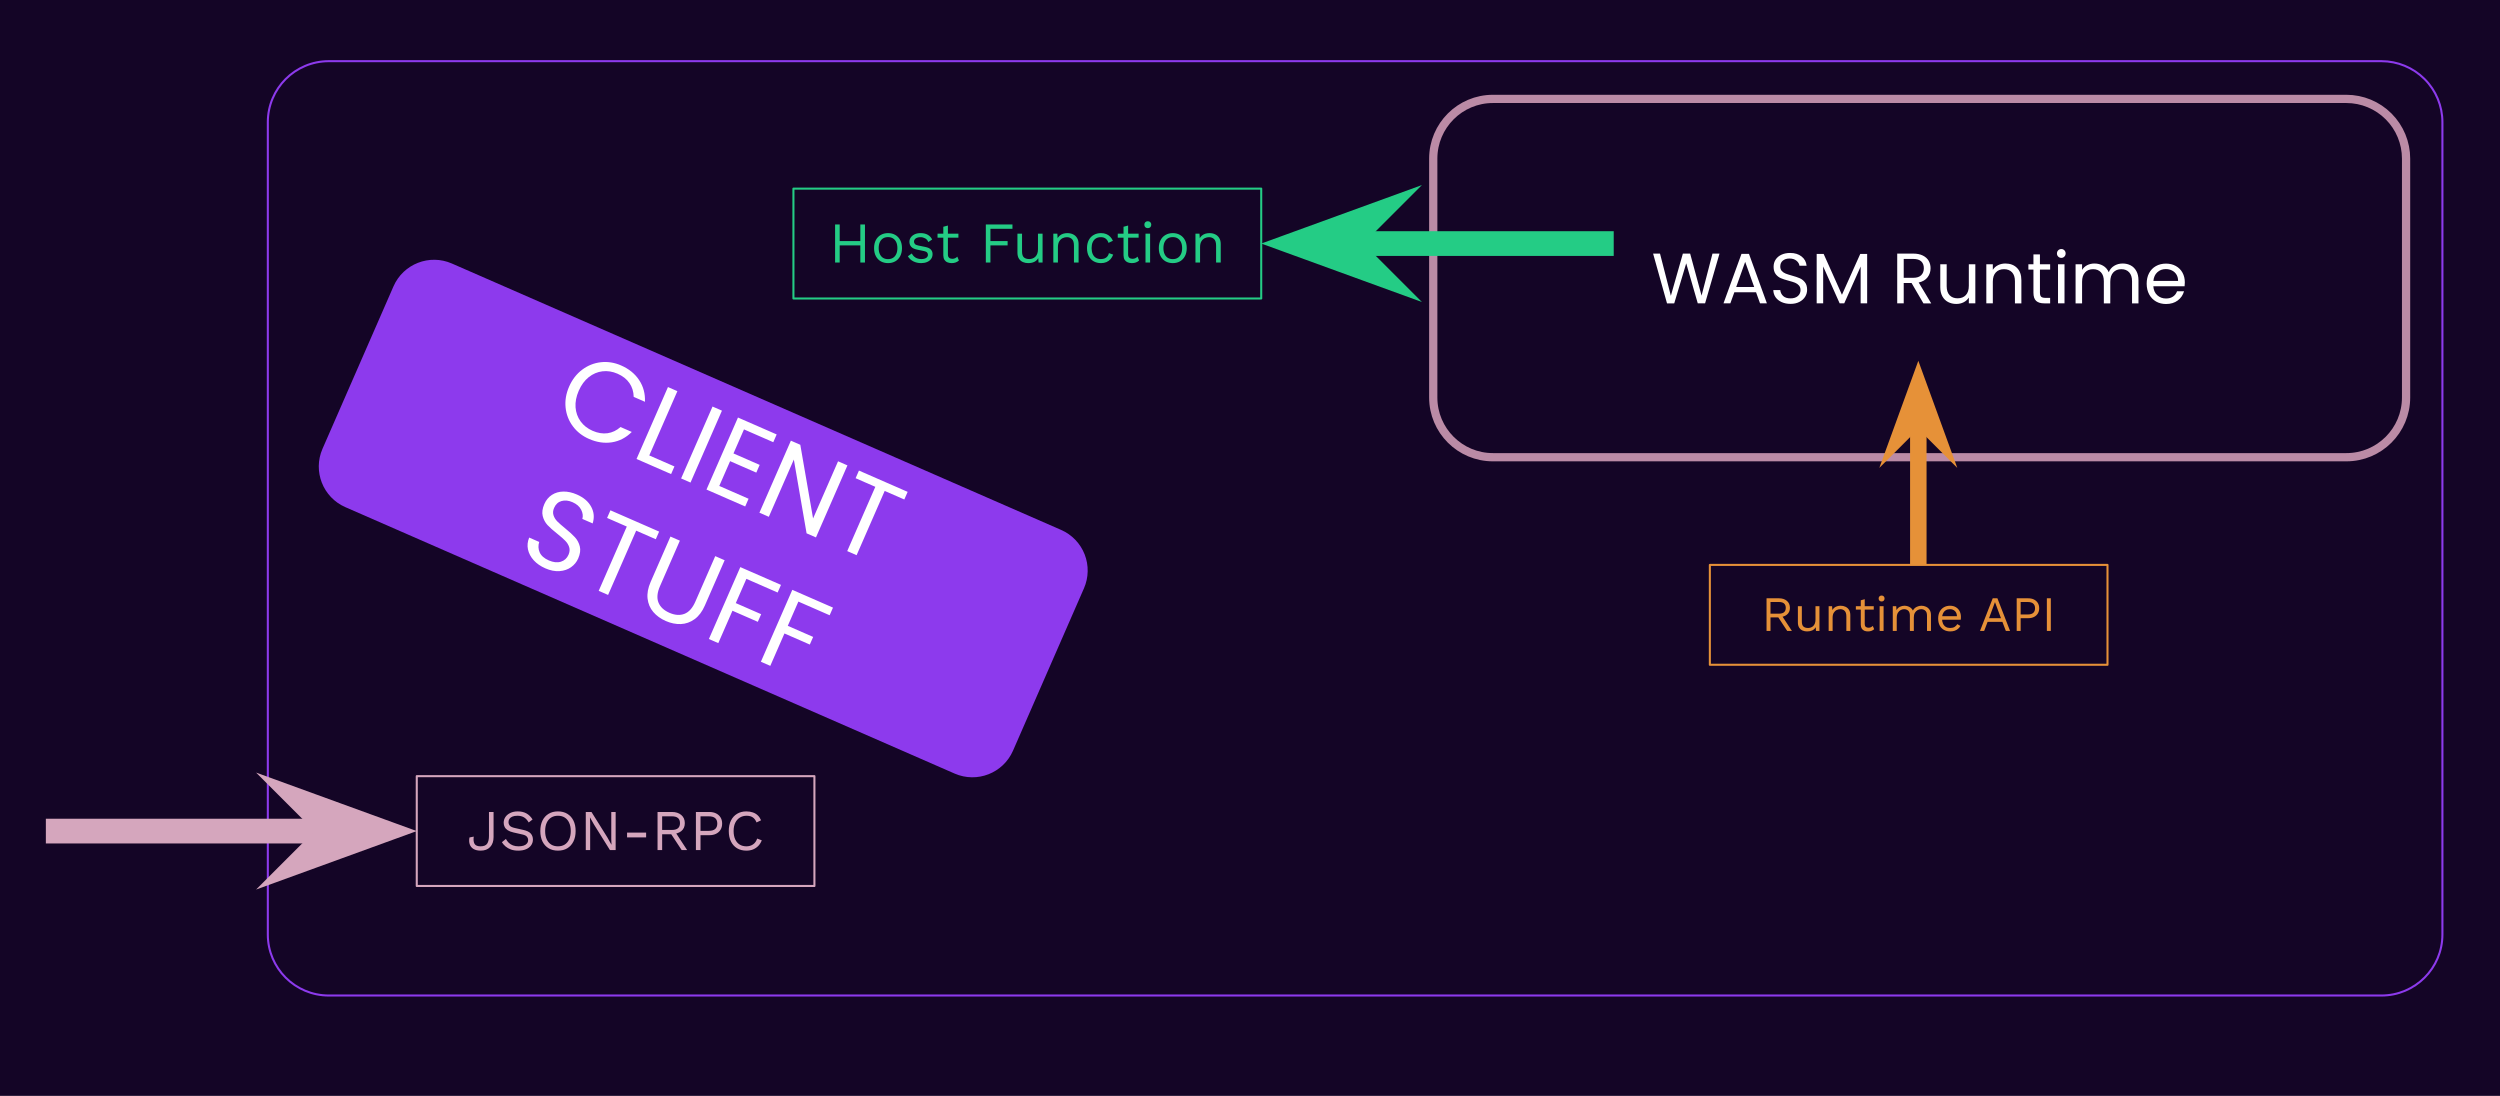
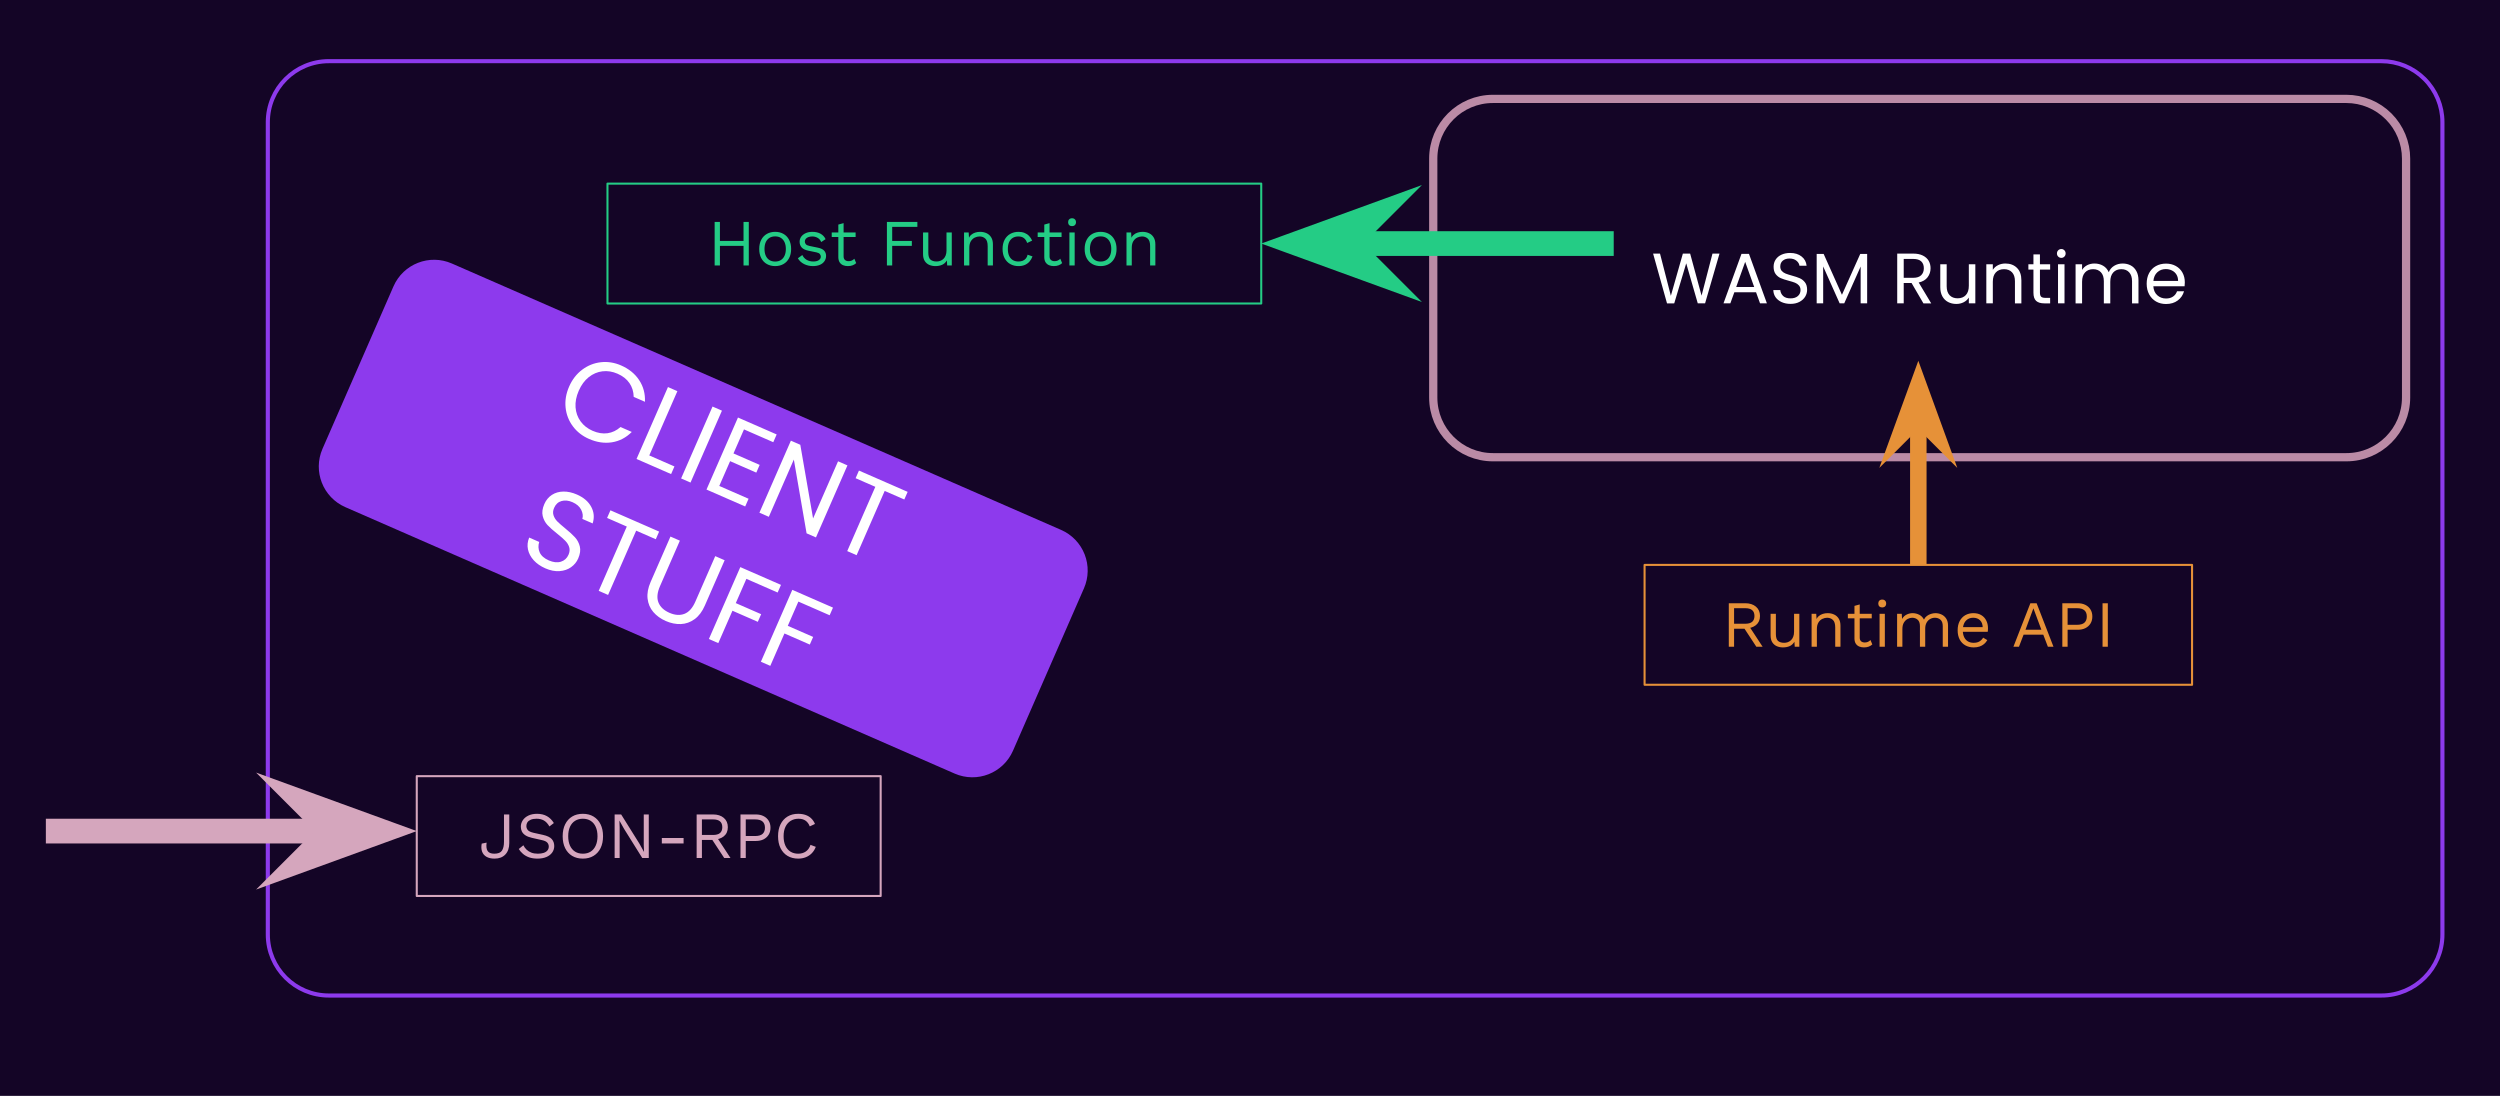
<svg xmlns="http://www.w3.org/2000/svg" version="1.1" viewBox="0.0 0.0 1213.441 531.919" fill="none" stroke="none" stroke-linecap="square" stroke-miterlimit="10">
  <clipPath id="p.0">
    <path d="m0 0l1213.441 0l0 531.919l-1213.441 0l0 -531.919z" clip-rule="nonzero" />
  </clipPath>
  <g clip-path="url(#p.0)">
    <path fill="#140526" d="m0 0l1213.441 0l0 531.919l-1213.441 0z" fill-rule="evenodd" />
    <path fill="#000000" fill-opacity="0.0" d="m129.995 59.296l0 0c0 -16.351 13.255 -29.605 29.605 -29.605l996.285 0c7.852 0 15.382 3.119 20.934 8.671c5.552 5.552 8.671 13.082 8.671 20.934l0 394.301c0 16.351 -13.255 29.605 -29.605 29.605l-996.285 0c-16.351 0 -29.605 -13.255 -29.605 -29.605z" fill-rule="evenodd" />
-     <path stroke="#8d3aed" stroke-width="1.0" stroke-linejoin="round" stroke-linecap="butt" d="m129.995 59.296l0 0c0 -16.351 13.255 -29.605 29.605 -29.605l996.285 0c7.852 0 15.382 3.119 20.934 8.671c5.552 5.552 8.671 13.082 8.671 20.934l0 394.301c0 16.351 -13.255 29.605 -29.605 29.605l-996.285 0c-16.351 0 -29.605 -13.255 -29.605 -29.605z" fill-rule="evenodd" />
+     <path stroke="#8d3aed" stroke-width="2.0" stroke-linejoin="round" stroke-linecap="butt" d="m129.995 59.296l0 0c0 -16.351 13.255 -29.605 29.605 -29.605l996.285 0c7.852 0 15.382 3.119 20.934 8.671c5.552 5.552 8.671 13.082 8.671 20.934l0 394.301c0 16.351 -13.255 29.605 -29.605 29.605l-996.285 0c-16.351 0 -29.605 -13.255 -29.605 -29.605z" fill-rule="evenodd" />
    <path fill="#000000" fill-opacity="0.0" d="m695.665 76.992l0 0c0 -16.009 12.978 -28.987 28.987 -28.987l414.214 0c7.688 0 15.061 3.054 20.497 8.49c5.436 5.436 8.49 12.809 8.49 20.497l0 115.946c0 16.009 -12.978 28.987 -28.987 28.987l-414.214 0c-16.009 0 -28.987 -12.978 -28.987 -28.987z" fill-rule="evenodd" />
    <path stroke="#bb8ba6" stroke-width="4.0" stroke-linejoin="round" stroke-linecap="butt" d="m695.665 76.992l0 0c0 -16.009 12.978 -28.987 28.987 -28.987l414.214 0c7.688 0 15.061 3.054 20.497 8.49c5.436 5.436 8.49 12.809 8.49 20.497l0 115.946c0 16.009 -12.978 28.987 -28.987 28.987l-414.214 0c-16.009 0 -28.987 -12.978 -28.987 -28.987z" fill-rule="evenodd" />
    <path fill="#ffffff" d="m834.604 123.089l-7.0 24.156l-3.547 0l-5.609 -19.438l-5.812 19.438l-3.5 0.031l-6.766 -24.188l3.359 0l5.266 20.484l5.828 -20.484l3.531 0l5.547 20.406l5.297 -20.406l3.406 0zm17.746 18.781l-10.547 0l-1.938 5.375l-3.328 0l8.734 -24.016l3.641 0l8.703 24.016l-3.328 0l-1.938 -5.375zm-0.906 -2.562l-4.375 -12.203l-4.359 12.203l8.734 0zm17.64 8.188q-2.391 0 -4.281 -0.844q-1.891 -0.859 -2.969 -2.359q-1.062 -1.516 -1.109 -3.5l3.375 0q0.172 1.703 1.391 2.875q1.234 1.156 3.594 1.156q2.25 0 3.547 -1.125q1.297 -1.125 1.297 -2.906q0 -1.375 -0.766 -2.234q-0.75 -0.875 -1.891 -1.328q-1.141 -0.453 -3.094 -0.969q-2.391 -0.625 -3.828 -1.25q-1.438 -0.625 -2.469 -1.953q-1.016 -1.344 -1.016 -3.594q0 -1.969 1.0 -3.484q1.016 -1.531 2.828 -2.359q1.828 -0.844 4.188 -0.844q3.391 0 5.547 1.703q2.172 1.688 2.453 4.5l-3.469 0q-0.172 -1.391 -1.453 -2.438q-1.281 -1.062 -3.391 -1.062q-1.984 0 -3.234 1.031q-1.234 1.016 -1.234 2.859q0 1.312 0.734 2.141q0.75 0.828 1.844 1.266q1.094 0.438 3.062 0.984q2.391 0.656 3.844 1.297q1.453 0.641 2.5 1.984q1.047 1.328 1.047 3.625q0 1.766 -0.938 3.328q-0.938 1.547 -2.781 2.531q-1.828 0.969 -4.328 0.969zm37.187 -24.234l0 23.984l-3.156 0l0 -17.875l-7.969 17.875l-2.219 0l-8.0 -17.922l0 17.922l-3.156 0l0 -23.984l3.391 0l8.875 19.828l8.875 -19.828l3.359 0zm27.311 23.984l-5.75 -9.875l-3.812 0l0 9.875l-3.156 0l0 -24.156l7.797 0q2.734 0 4.625 0.938q1.891 0.938 2.828 2.531q0.938 1.594 0.938 3.641q0 2.484 -1.453 4.391q-1.438 1.906 -4.312 2.531l6.078 10.125l-3.781 0zm-9.562 -12.406l4.641 0q2.562 0 3.844 -1.266q1.281 -1.266 1.281 -3.375q0 -2.156 -1.266 -3.328q-1.266 -1.188 -3.859 -1.188l-4.641 0l0 9.156zm34.759 -6.578l0 18.984l-3.156 0l0 -2.812q-0.906 1.453 -2.516 2.281q-1.609 0.812 -3.547 0.812q-2.219 0 -3.984 -0.922q-1.766 -0.922 -2.797 -2.75q-1.016 -1.844 -1.016 -4.469l0 -11.125l3.109 0l0 10.703q0 2.812 1.422 4.328q1.422 1.5 3.891 1.5q2.531 0 3.984 -1.562q1.453 -1.562 1.453 -4.547l0 -10.422l3.156 0zm14.586 -0.359q3.469 0 5.609 2.109q2.156 2.094 2.156 6.047l0 11.188l-3.125 0l0 -10.75q0 -2.828 -1.422 -4.328q-1.422 -1.516 -3.875 -1.516q-2.5 0 -3.969 1.562q-1.469 1.547 -1.469 4.531l0 10.5l-3.156 0l0 -18.984l3.156 0l0 2.703q0.938 -1.469 2.547 -2.266q1.609 -0.797 3.547 -0.797zm16.774 2.953l0 11.188q0 1.391 0.578 1.969q0.594 0.562 2.062 0.562l2.312 0l0 2.672l-2.844 0q-2.625 0 -3.953 -1.203q-1.312 -1.219 -1.312 -4.0l0 -11.188l-2.453 0l0 -2.594l2.453 0l0 -4.797l3.156 0l0 4.797l4.953 0l0 2.594l-4.953 0zm10.396 -5.688q-0.906 0 -1.531 -0.625q-0.609 -0.625 -0.609 -1.516q0 -0.906 0.609 -1.531q0.625 -0.625 1.531 -0.625q0.859 0 1.469 0.625q0.609 0.625 0.609 1.531q0 0.891 -0.609 1.516q-0.609 0.625 -1.469 0.625zm1.531 3.094l0 18.984l-3.156 0l0 -18.984l3.156 0zm28.197 -0.359q2.219 0 3.953 0.922q1.734 0.922 2.734 2.766q1.016 1.828 1.016 4.469l0 11.188l-3.125 0l0 -10.75q0 -2.828 -1.406 -4.328q-1.391 -1.516 -3.781 -1.516q-2.469 0 -3.922 1.578q-1.453 1.562 -1.453 4.547l0 10.469l-3.125 0l0 -10.75q0 -2.828 -1.406 -4.328q-1.406 -1.516 -3.797 -1.516q-2.453 0 -3.906 1.578q-1.453 1.562 -1.453 4.547l0 10.469l-3.156 0l0 -18.984l3.156 0l0 2.734q0.938 -1.5 2.5 -2.297q1.578 -0.797 3.484 -0.797q2.391 0 4.219 1.078q1.844 1.078 2.75 3.156q0.797 -2.016 2.625 -3.125q1.844 -1.109 4.094 -1.109zm30.196 9.125q0 0.891 -0.109 1.906l-15.172 0q0.172 2.797 1.922 4.375q1.75 1.578 4.234 1.578q2.047 0 3.422 -0.953q1.375 -0.953 1.922 -2.547l3.391 0q-0.75 2.734 -3.047 4.453q-2.281 1.719 -5.688 1.719q-2.703 0 -4.828 -1.203q-2.125 -1.219 -3.344 -3.453q-1.219 -2.234 -1.219 -5.188q0 -2.938 1.172 -5.156q1.188 -2.219 3.312 -3.406q2.141 -1.203 4.906 -1.203q2.703 0 4.781 1.172q2.094 1.172 3.219 3.234q1.125 2.062 1.125 4.672zm-3.266 -0.656q0 -1.812 -0.797 -3.109q-0.797 -1.297 -2.172 -1.969q-1.359 -0.688 -3.016 -0.688q-2.391 0 -4.078 1.531q-1.688 1.531 -1.922 4.234l11.984 0z" fill-rule="nonzero" />
    <path fill="#000000" fill-opacity="0.0" d="m931.105 274.203l0 -99.087" fill-rule="evenodd" />
    <path stroke="#e69138" stroke-width="8.0" stroke-linejoin="round" stroke-linecap="butt" d="m931.105 274.203l0 -71.67" fill-rule="evenodd" />
    <path fill="#e69138" stroke="#e69138" stroke-width="8.0" stroke-linecap="butt" d="m931.105 202.533l8.997 8.997l-8.997 -24.718l-8.997 24.718z" fill-rule="evenodd" />
    <path fill="#8d3aed" d="m190.989 138.987l0 0c4.758 -10.886 17.439 -15.853 28.324 -11.093l295.73 129.314c5.227 2.286 9.333 6.555 11.414 11.868c2.081 5.313 1.966 11.235 -0.318 16.463l-34.456 78.844c-4.758 10.886 -17.439 15.853 -28.324 11.093l-295.73 -129.314c-10.885 -4.76 -15.853 -17.444 -11.096 -28.33z" fill-rule="evenodd" />
    <path fill="#ffffff" d="m276.236 187.641q2.234 -5.111 6.322 -8.184q4.088 -3.073 9.075 -3.637q4.987 -0.565 9.855 1.564q5.698 2.492 8.742 7.114q3.065 4.614 2.817 10.526l-5.469 -2.391q-0.069 -3.782 -2.059 -6.682q-1.975 -2.893 -5.784 -4.558q-3.665 -1.603 -7.316 -1.17q-3.636 0.439 -6.667 2.849q-3.01 2.401 -4.85 6.611q-1.821 4.166 -1.545 8.022q0.297 3.847 2.444 6.816q2.162 2.975 5.827 4.577q3.808 1.665 7.26 1.179q3.473 -0.494 6.295 -3.011l5.469 2.391q-4.151 4.154 -9.613 5.023q-5.441 0.861 -11.139 -1.63q-4.867 -2.128 -7.853 -6.145q-2.985 -4.017 -3.519 -9.076q-0.528 -5.074 1.706 -10.185zm38.911 33.42l12.212 5.34l-1.621 3.708l-16.779 -7.337l15.255 -34.906l4.567 1.997l-13.634 31.198zm35.268 -21.738l-15.255 34.906l-4.567 -1.997l15.255 -34.906l4.567 1.997zm10.699 9.095l-5.099 11.669l12.713 5.559l-1.639 3.751l-12.713 -5.559l-5.256 12.027l14.216 6.216l-1.639 3.751l-18.783 -8.213l15.28 -34.963l18.783 8.213l-1.646 3.766l-14.216 -6.216zm34.933 52.435l-4.553 -1.991l-6.18 -35.803l-12.145 27.79l-4.567 -1.997l15.28 -34.963l4.567 1.997l6.199 35.76l12.126 -27.747l4.553 1.991l-15.28 34.963zm44.504 -22.116l-1.621 3.708l-9.52 -4.163l-13.634 31.198l-4.553 -1.991l13.634 -31.198l-9.563 -4.182l1.621 -3.708l23.636 10.335z" fill-rule="nonzero" />
    <path fill="#ffffff" d="m264.702 275.863q-3.45 -1.509 -5.653 -3.921q-2.182 -2.421 -2.791 -5.279q-0.595 -2.852 0.599 -5.741l4.868 2.128q-0.833 2.569 0.21 5.02q1.057 2.458 4.45 3.941q3.264 1.427 5.847 0.629q2.589 -0.812 3.709 -3.375q0.876 -2.004 0.318 -3.732q-0.558 -1.728 -1.937 -3.098q-1.359 -1.379 -3.833 -3.364q-3.056 -2.411 -4.738 -4.22q-1.682 -1.81 -2.332 -4.379q-0.63 -2.578 0.79 -5.828q1.251 -2.863 3.661 -4.436q2.424 -1.566 5.584 -1.617q3.16 -0.051 6.553 1.433q4.91 2.147 6.955 5.974q2.065 3.819 0.689 8.061l-4.996 -2.185q0.618 -2.117 -0.573 -4.463q-1.177 -2.34 -4.227 -3.673q-2.849 -1.246 -5.303 -0.546q-2.448 0.686 -3.606 3.335q-0.832 1.904 -0.284 3.576q0.548 1.672 1.848 2.991q1.306 1.304 3.819 3.358q3.031 2.468 4.729 4.319q1.704 1.837 2.363 4.427q0.659 2.59 -0.781 5.883q-1.12 2.563 -3.469 4.23q-2.328 1.659 -5.604 1.898q-3.255 0.231 -6.863 -1.347zm55.223 -17.838l-1.621 3.708l-9.52 -4.163l-13.634 31.198l-4.553 -1.991l13.634 -31.198l-9.563 -4.182l1.621 -3.708l23.636 10.335zm10.07 4.403l-9.655 22.092q-2.034 4.653 -0.746 7.911q1.294 3.243 5.345 5.015q4.009 1.753 7.267 0.5q3.265 -1.267 5.298 -5.92l9.655 -22.092l4.567 1.997l-9.63 22.035q-1.902 4.353 -4.971 6.575q-3.048 2.214 -6.658 2.358q-3.61 0.144 -7.318 -1.477q-3.708 -1.621 -6.054 -4.37q-2.346 -2.748 -2.777 -6.484q-0.425 -3.75 1.478 -8.102l9.63 -22.035l4.567 1.997zm49.078 21.46l-1.621 3.708l-15.175 -6.636l-5.143 11.769l12.312 5.384l-1.621 3.708l-12.312 -5.384l-6.87 15.721l-4.567 -1.997l15.255 -34.906l19.742 8.633zm25.239 11.036l-1.621 3.708l-15.175 -6.636l-5.143 11.769l12.312 5.384l-1.621 3.708l-12.312 -5.384l-6.87 15.721l-4.567 -1.997l15.255 -34.906l19.742 8.633z" fill-rule="nonzero" />
    <path fill="#000000" fill-opacity="0.0" d="m783.262 118.21l-171.087 0" fill-rule="evenodd" />
    <path stroke="#24cc85" stroke-width="12.0" stroke-linejoin="round" stroke-linecap="butt" d="m783.262 118.21l-129.962 0" fill-rule="evenodd" />
    <path fill="#24cc85" stroke="#24cc85" stroke-width="12.0" stroke-linecap="butt" d="m653.301 118.21l13.495 -13.495l-37.077 13.495l37.077 13.495z" fill-rule="evenodd" />
-     <path fill="#000000" fill-opacity="0.0" d="m829.921 274.202l193.008 0l0 48.472l-193.008 0z" fill-rule="evenodd" />
-     <path stroke="#e69138" stroke-width="1.0" stroke-linejoin="round" stroke-linecap="butt" d="m829.921 274.202l193.008 0l0 48.472l-193.008 0z" fill-rule="evenodd" />
-     <path fill="#e69138" d="m863.439 290.398q2.422 0 3.875 1.25q1.469 1.25 1.469 3.391q0 2.125 -1.484 3.312q-1.469 1.188 -3.891 1.188l-0.156 0.125l-3.891 0l0 6.578l-1.922 0l0 -15.844l6.0 0zm-0.031 7.469q1.703 0 2.531 -0.703q0.828 -0.719 0.828 -2.125q0 -1.422 -0.828 -2.125q-0.828 -0.719 -2.531 -0.719l-4.047 0l0 5.672l4.047 0zm1.109 0.391l5.234 7.984l-2.281 0l-4.562 -6.938l1.609 -1.047zm12.602 8.219q-1.156 0 -2.172 -0.422q-1.016 -0.438 -1.656 -1.406q-0.641 -0.969 -0.641 -2.531l0 -7.875l1.922 0l0 7.375q0 1.812 0.781 2.5q0.797 0.688 2.25 0.688q0.672 0 1.312 -0.219q0.656 -0.234 1.172 -0.719q0.516 -0.5 0.812 -1.266q0.297 -0.781 0.297 -1.828l0 -6.531l1.922 0l0 12.0l-1.688 0l-0.109 -1.828q-0.625 1.078 -1.703 1.578q-1.062 0.484 -2.5 0.484zm10.464 -0.234l0 -12.0l1.672 0l0.172 2.688l-0.312 -0.266q0.391 -0.953 1.031 -1.547q0.656 -0.594 1.5 -0.844q0.859 -0.266 1.766 -0.266q1.297 0 2.344 0.5q1.062 0.484 1.703 1.5q0.641 1.0 0.641 2.547l0 7.688l-1.922 0l0 -7.016q0 -1.984 -0.859 -2.766q-0.844 -0.781 -2.094 -0.781q-0.859 0 -1.734 0.406q-0.859 0.406 -1.422 1.328q-0.562 0.906 -0.562 2.438l0 6.391l-1.922 0zm17.516 -15.406l0 12.094q0 0.891 0.5 1.328q0.516 0.422 1.297 0.422q0.703 0 1.203 -0.234q0.5 -0.25 0.906 -0.656l0.672 1.609q-0.547 0.5 -1.312 0.797q-0.75 0.281 -1.734 0.281q-0.906 0 -1.703 -0.312q-0.781 -0.328 -1.25 -1.031q-0.469 -0.719 -0.5 -1.859l0 -11.906l1.922 -0.531zm4.375 3.406l0 1.656l-8.688 0l0 -1.656l8.688 0zm3.806 -2.297q-0.641 0 -1.047 -0.391q-0.391 -0.406 -0.391 -1.062q0 -0.641 0.391 -1.031q0.406 -0.406 1.047 -0.406q0.656 0 1.047 0.406q0.391 0.391 0.391 1.031q0 0.656 -0.391 1.062q-0.391 0.391 -1.047 0.391zm0.969 2.297l0 12.0l-1.922 0l0 -12.0l1.922 0zm4.462 12.0l0 -12.0l1.672 0l0.125 1.875q0.656 -1.109 1.688 -1.609q1.047 -0.5 2.156 -0.5q1.266 0 2.391 0.578q1.141 0.562 1.734 1.766q0.391 -0.812 1.078 -1.328q0.703 -0.516 1.531 -0.766q0.828 -0.25 1.562 -0.25q1.156 0 2.203 0.484q1.047 0.469 1.719 1.484q0.672 1.0 0.672 2.578l0 7.688l-1.922 0l0 -7.484q0 -1.641 -0.828 -2.359q-0.812 -0.719 -2.0 -0.719q-0.938 0 -1.766 0.469q-0.812 0.453 -1.312 1.344q-0.484 0.875 -0.484 2.172l0 6.578l-1.922 0l0 -7.484q0 -1.641 -0.812 -2.359q-0.812 -0.719 -2.016 -0.719q-0.797 0 -1.625 0.422q-0.828 0.422 -1.375 1.344q-0.547 0.906 -0.547 2.391l0 6.406l-1.922 0zm27.888 0.234q-1.703 0 -3.047 -0.734q-1.328 -0.75 -2.078 -2.156q-0.734 -1.406 -0.734 -3.344q0 -1.938 0.734 -3.344q0.75 -1.406 2.047 -2.141q1.297 -0.75 2.953 -0.75q1.688 0 2.875 0.719q1.188 0.719 1.812 1.953q0.625 1.234 0.625 2.766q0 0.406 -0.031 0.75q-0.016 0.328 -0.062 0.594l-9.703 0l0 -1.703l8.859 0l-0.984 0.203q0 -1.734 -0.953 -2.672q-0.953 -0.938 -2.484 -0.938q-1.172 0 -2.031 0.547q-0.844 0.531 -1.312 1.562q-0.469 1.016 -0.469 2.453q0 1.422 0.469 2.453q0.484 1.031 1.359 1.578q0.875 0.531 2.109 0.531q1.312 0 2.141 -0.5q0.828 -0.516 1.344 -1.375l1.5 0.891q-0.453 0.812 -1.172 1.422q-0.703 0.594 -1.656 0.922q-0.938 0.312 -2.109 0.312zm29.041 -0.234l-2.047 0l-1.672 -4.391l-7.188 0l-1.672 4.391l-2.016 0l6.172 -15.844l2.281 0l6.141 15.844zm-10.203 -6.188l5.781 0l-2.906 -7.797l-2.875 7.797zm19.012 -9.656q1.609 0 2.797 0.594q1.188 0.594 1.859 1.672q0.672 1.078 0.672 2.562q0 1.484 -0.672 2.562q-0.672 1.078 -1.859 1.672q-1.188 0.594 -2.797 0.594l-3.672 0l0 6.188l-1.922 0l0 -15.844l5.594 0zm-0.297 7.859q1.875 0 2.734 -0.781q0.875 -0.781 0.875 -2.25q0 -1.484 -0.875 -2.25q-0.859 -0.781 -2.734 -0.781l-3.375 0l0 6.062l3.375 0zm11.265 -7.859l0 15.844l-1.922 0l0 -15.844l1.922 0z" fill-rule="nonzero" />
-     <path fill="#000000" fill-opacity="0.0" d="m385.11 91.549l227.055 0l0 53.323l-227.055 0z" fill-rule="evenodd" />
-     <path stroke="#24cc85" stroke-width="1.0" stroke-linejoin="round" stroke-linecap="butt" d="m385.11 91.549l227.055 0l0 53.323l-227.055 0z" fill-rule="evenodd" />
-     <path fill="#24cc85" d="m419.835 108.944l0 18.484l-2.25 0l0 -18.484l2.25 0zm-12.266 0l0 18.484l-2.234 0l0 -18.484l2.234 0zm11.062 8.062l0 2.109l-12.125 0l0 -2.109l12.125 0zm12.406 -3.859q1.984 0 3.5 0.875q1.531 0.859 2.391 2.5q0.875 1.641 0.875 3.906q0 2.266 -0.875 3.906q-0.859 1.641 -2.391 2.516q-1.516 0.859 -3.5 0.859q-1.969 0 -3.516 -0.859q-1.531 -0.875 -2.406 -2.516q-0.859 -1.641 -0.859 -3.906q0 -2.266 0.859 -3.906q0.875 -1.641 2.406 -2.5q1.547 -0.875 3.516 -0.875zm0 1.938q-1.438 0 -2.453 0.641q-1.0 0.641 -1.547 1.828q-0.547 1.188 -0.547 2.875q0 1.656 0.547 2.859q0.547 1.203 1.547 1.844q1.016 0.641 2.453 0.641q1.422 0 2.422 -0.641q1.016 -0.641 1.562 -1.844q0.547 -1.203 0.547 -2.859q0 -1.688 -0.547 -2.875q-0.547 -1.188 -1.562 -1.828q-1.0 -0.641 -2.422 -0.641zm16.034 12.625q-2.047 0 -3.766 -0.859q-1.719 -0.875 -2.641 -2.469l1.906 -1.375q0.609 1.281 1.797 2.016q1.188 0.719 2.875 0.719q1.484 0 2.312 -0.562q0.844 -0.578 0.844 -1.5q0 -0.594 -0.375 -1.078q-0.375 -0.484 -1.438 -0.719l-3.359 -0.703q-2.047 -0.406 -2.938 -1.391q-0.875 -0.984 -0.875 -2.438q0 -1.156 0.656 -2.094q0.656 -0.953 1.875 -1.531q1.219 -0.578 2.875 -0.578q2.078 0 3.5 0.812q1.422 0.812 2.125 2.297l-1.875 1.234q-0.469 -1.234 -1.531 -1.797q-1.062 -0.578 -2.219 -0.578q-1.0 0 -1.719 0.281q-0.719 0.266 -1.094 0.766q-0.375 0.484 -0.375 1.109q0 0.609 0.422 1.125q0.422 0.516 1.562 0.75l3.5 0.719q1.953 0.391 2.734 1.297q0.797 0.891 0.797 2.172q0 1.328 -0.703 2.328q-0.703 0.984 -1.969 1.516q-1.25 0.531 -2.906 0.531zm13.022 -18.25l0 14.109q0 1.031 0.578 1.547q0.594 0.5 1.531 0.5q0.797 0 1.391 -0.281q0.594 -0.281 1.062 -0.766l0.781 1.875q-0.641 0.594 -1.531 0.938q-0.875 0.328 -2.016 0.328q-1.062 0 -2.0 -0.375q-0.922 -0.375 -1.469 -1.203q-0.531 -0.828 -0.562 -2.172l0 -13.891l2.234 -0.609zm5.094 3.969l0 1.938l-10.125 0l0 -1.938l10.125 0zm26.233 -2.375l-10.688 0l0 5.953l8.344 0l0 2.109l-8.344 0l0 8.312l-2.234 0l0 -18.484l12.922 0l0 2.109zm7.623 16.656q-1.344 0 -2.531 -0.5q-1.188 -0.516 -1.938 -1.641q-0.734 -1.141 -0.734 -2.953l0 -9.188l2.234 0l0 8.594q0 2.125 0.922 2.922q0.922 0.797 2.609 0.797q0.781 0 1.531 -0.266q0.766 -0.266 1.359 -0.828q0.609 -0.578 0.953 -1.469q0.359 -0.906 0.359 -2.141l0 -7.609l2.234 0l0 14.0l-1.953 0l-0.141 -2.125q-0.734 1.25 -1.984 1.828q-1.234 0.578 -2.922 0.578zm12.214 -0.281l0 -14.0l1.953 0l0.203 3.141l-0.375 -0.312q0.453 -1.125 1.203 -1.797q0.766 -0.688 1.75 -1.0q1.0 -0.312 2.062 -0.312q1.516 0 2.75 0.578q1.234 0.578 1.969 1.75q0.75 1.172 0.75 3.0l0 8.953l-2.25 0l0 -8.172q0 -2.328 -1.0 -3.234q-0.984 -0.906 -2.438 -0.906q-1.016 0 -2.031 0.469q-1.0 0.469 -1.656 1.547q-0.656 1.062 -0.656 2.844l0 7.453l-2.234 0zm23.129 -14.281q1.453 0 2.547 0.453q1.109 0.438 1.922 1.281q0.812 0.844 1.328 1.984l-2.141 1.016q-0.438 -1.344 -1.359 -2.047q-0.906 -0.719 -2.359 -0.719q-1.406 0 -2.422 0.625q-1.0 0.625 -1.531 1.812q-0.531 1.188 -0.531 2.875q0 1.656 0.531 2.859q0.531 1.203 1.531 1.828q1.016 0.625 2.422 0.625q1.094 0 1.891 -0.328q0.797 -0.344 1.312 -0.984q0.516 -0.641 0.719 -1.562l2.078 0.719q-0.484 1.297 -1.312 2.219q-0.828 0.922 -1.984 1.422q-1.156 0.484 -2.641 0.484q-1.969 0 -3.516 -0.859q-1.531 -0.875 -2.406 -2.516q-0.859 -1.641 -0.859 -3.906q0 -2.266 0.859 -3.906q0.875 -1.641 2.406 -2.5q1.547 -0.875 3.516 -0.875zm13.18 -3.688l0 14.109q0 1.031 0.578 1.547q0.594 0.5 1.531 0.5q0.797 0 1.391 -0.281q0.594 -0.281 1.062 -0.766l0.781 1.875q-0.641 0.594 -1.531 0.938q-0.875 0.328 -2.016 0.328q-1.062 0 -2.0 -0.375q-0.922 -0.375 -1.469 -1.203q-0.531 -0.828 -0.562 -2.172l0 -13.891l2.234 -0.609zm5.094 3.969l0 1.938l-10.125 0l0 -1.938l10.125 0zm4.451 -2.688q-0.75 0 -1.219 -0.453q-0.453 -0.469 -0.453 -1.234q0 -0.75 0.453 -1.203q0.469 -0.469 1.219 -0.469q0.766 0 1.219 0.469q0.469 0.453 0.469 1.203q0 0.766 -0.469 1.234q-0.453 0.453 -1.219 0.453zm1.125 2.688l0 14.0l-2.234 0l0 -14.0l2.234 0zm11.01 -0.281q1.984 0 3.5 0.875q1.531 0.859 2.391 2.5q0.875 1.641 0.875 3.906q0 2.266 -0.875 3.906q-0.859 1.641 -2.391 2.516q-1.516 0.859 -3.5 0.859q-1.969 0 -3.516 -0.859q-1.531 -0.875 -2.406 -2.516q-0.859 -1.641 -0.859 -3.906q0 -2.266 0.859 -3.906q0.875 -1.641 2.406 -2.5q1.547 -0.875 3.516 -0.875zm0 1.938q-1.438 0 -2.453 0.641q-1.0 0.641 -1.547 1.828q-0.547 1.188 -0.547 2.875q0 1.656 0.547 2.859q0.547 1.203 1.547 1.844q1.016 0.641 2.453 0.641q1.422 0 2.422 -0.641q1.016 -0.641 1.562 -1.844q0.547 -1.203 0.547 -2.859q0 -1.688 -0.547 -2.875q-0.547 -1.188 -1.562 -1.828q-1.0 -0.641 -2.422 -0.641zm11.003 12.344l0 -14.0l1.953 0l0.203 3.141l-0.375 -0.312q0.453 -1.125 1.203 -1.797q0.766 -0.688 1.75 -1.0q1.0 -0.312 2.062 -0.312q1.516 0 2.75 0.578q1.234 0.578 1.969 1.75q0.75 1.172 0.75 3.0l0 8.953l-2.25 0l0 -8.172q0 -2.328 -1.0 -3.234q-0.984 -0.906 -2.438 -0.906q-1.016 0 -2.031 0.469q-1.0 0.469 -1.656 1.547q-0.656 1.062 -0.656 2.844l0 7.453l-2.234 0z" fill-rule="nonzero" />
+     <path fill="#000000" fill-opacity="0.0" d="m798.239 274.202l265.732 0l0 58.173l-265.732 0z" fill-rule="evenodd" />
+     <path stroke="#e69138" stroke-width="1.0" stroke-linejoin="round" stroke-linecap="butt" d="m798.239 274.202l265.732 0l0 58.173l-265.732 0z" fill-rule="evenodd" />
+     <path fill="#e69138" d="m847.118 292.797q3.234 0 5.188 1.672q1.953 1.656 1.953 4.516q0 2.844 -1.969 4.438q-1.969 1.578 -5.203 1.578l-0.219 0.156l-5.188 0l0 8.766l-2.562 0l0 -21.125l8.0 0zm-0.031 9.953q2.281 0 3.375 -0.938q1.109 -0.953 1.109 -2.828q0 -1.891 -1.109 -2.828q-1.094 -0.953 -3.375 -0.953l-5.406 0l0 7.547l5.406 0zm1.469 0.516l6.984 10.656l-3.047 0l-6.078 -9.25l2.141 -1.406zm16.803 10.969q-1.531 0 -2.891 -0.562q-1.359 -0.578 -2.219 -1.875q-0.844 -1.297 -0.844 -3.375l0 -10.5l2.562 0l0 9.828q0 2.422 1.047 3.344q1.062 0.906 2.984 0.906q0.891 0 1.75 -0.297q0.875 -0.312 1.562 -0.969q0.688 -0.656 1.078 -1.672q0.406 -1.031 0.406 -2.438l0 -8.703l2.562 0l0 16.0l-2.234 0l-0.156 -2.438q-0.844 1.453 -2.266 2.109q-1.422 0.641 -3.344 0.641zm13.947 -0.312l0 -16.0l2.25 0l0.219 3.578l-0.406 -0.344q0.5 -1.281 1.359 -2.062q0.875 -0.781 2.0 -1.125q1.141 -0.359 2.359 -0.359q1.734 0 3.141 0.656q1.406 0.641 2.25 2.0q0.844 1.344 0.844 3.422l0 10.234l-2.547 0l0 -9.344q0 -2.656 -1.141 -3.688q-1.141 -1.047 -2.797 -1.047q-1.156 0 -2.312 0.547q-1.141 0.547 -1.906 1.766q-0.75 1.203 -0.75 3.25l0 8.516l-2.562 0zm23.365 -20.547l0 16.125q0 1.188 0.672 1.766q0.672 0.578 1.734 0.578q0.922 0 1.594 -0.312q0.672 -0.328 1.219 -0.875l0.891 2.141q-0.734 0.672 -1.75 1.062q-1.0 0.375 -2.312 0.375q-1.219 0 -2.281 -0.422q-1.047 -0.438 -1.672 -1.375q-0.625 -0.953 -0.656 -2.484l0 -15.875l2.562 -0.703zm5.828 4.547l0 2.203l-11.594 0l0 -2.203l11.594 0zm5.08 -3.078q-0.859 0 -1.391 -0.516q-0.516 -0.531 -0.516 -1.391q0 -0.875 0.516 -1.391q0.531 -0.531 1.391 -0.531q0.875 0 1.391 0.531q0.531 0.516 0.531 1.391q0 0.859 -0.531 1.391q-0.516 0.516 -1.391 0.516zm1.281 3.078l0 16.0l-2.562 0l0 -16.0l2.562 0zm5.95 16.0l0 -16.0l2.25 0l0.156 2.5q0.859 -1.469 2.25 -2.141q1.406 -0.672 2.875 -0.672q1.688 0 3.188 0.766q1.516 0.766 2.312 2.359q0.516 -1.078 1.438 -1.766q0.938 -0.688 2.031 -1.016q1.109 -0.344 2.094 -0.344q1.547 0 2.938 0.641q1.391 0.625 2.281 1.969q0.906 1.344 0.906 3.469l0 10.234l-2.562 0l0 -9.984q0 -2.172 -1.094 -3.125q-1.094 -0.969 -2.688 -0.969q-1.25 0 -2.344 0.609q-1.078 0.609 -1.734 1.797q-0.656 1.172 -0.656 2.906l0 8.766l-2.562 0l0 -9.984q0 -2.172 -1.094 -3.125q-1.078 -0.969 -2.688 -0.969q-1.047 0 -2.156 0.562q-1.094 0.562 -1.844 1.781q-0.734 1.203 -0.734 3.188l0 8.547l-2.562 0zm37.184 0.312q-2.266 0 -4.047 -0.984q-1.766 -0.984 -2.766 -2.859q-0.984 -1.875 -0.984 -4.469q0 -2.594 0.984 -4.469q1.0 -1.875 2.719 -2.859q1.734 -0.984 3.938 -0.984q2.25 0 3.828 0.953q1.578 0.953 2.406 2.609q0.844 1.641 0.844 3.688q0 0.547 -0.031 1.0q-0.031 0.453 -0.094 0.797l-12.938 0l0 -2.266l11.812 0l-1.312 0.25q0 -2.297 -1.266 -3.547q-1.266 -1.25 -3.312 -1.25q-1.562 0 -2.703 0.719q-1.141 0.719 -1.766 2.078q-0.609 1.359 -0.609 3.281q0 1.891 0.625 3.266q0.641 1.375 1.812 2.094q1.172 0.719 2.797 0.719q1.766 0 2.859 -0.672q1.109 -0.672 1.781 -1.828l2.016 1.188q-0.609 1.094 -1.547 1.891q-0.938 0.797 -2.203 1.234q-1.266 0.422 -2.844 0.422zm38.721 -0.312l-2.719 0l-2.234 -5.859l-9.562 0l-2.25 5.859l-2.688 0l8.234 -21.125l3.031 0l8.188 21.125zm-13.594 -8.25l7.719 0l-3.875 -10.406l-3.844 10.406zm25.339 -12.875q2.156 0 3.734 0.797q1.578 0.781 2.469 2.219q0.906 1.438 0.906 3.422q0 1.984 -0.906 3.422q-0.891 1.438 -2.469 2.234q-1.578 0.781 -3.734 0.781l-4.891 0l0 8.25l-2.562 0l0 -21.125l7.453 0zm-0.375 10.469q2.5 0 3.641 -1.031q1.156 -1.047 1.156 -3.0q0 -1.984 -1.156 -3.0q-1.141 -1.031 -3.641 -1.031l-4.516 0l0 8.062l4.516 0zm15.004 -10.469l0 21.125l-2.562 0l0 -21.125l2.562 0z" fill-rule="nonzero" />
+     <path fill="#000000" fill-opacity="0.0" d="m294.853 89.123l317.323 0l0 58.173l-317.323 0z" fill-rule="evenodd" />
+     <path stroke="#24cc85" stroke-width="1.0" stroke-linejoin="round" stroke-linecap="butt" d="m294.853 89.123l317.323 0l0 58.173l-317.323 0z" fill-rule="evenodd" />
+     <path fill="#24cc85" d="m363.449 107.718l0 21.125l-2.562 0l0 -21.125l2.562 0zm-14.016 0l0 21.125l-2.562 0l0 -21.125l2.562 0zm12.641 9.219l0 2.406l-13.859 0l0 -2.406l13.859 0zm14.17 -4.406q2.281 0 4.016 0.984q1.75 0.984 2.734 2.859q1.0 1.875 1.0 4.469q0 2.594 -1.0 4.469q-0.984 1.875 -2.734 2.859q-1.734 0.984 -4.016 0.984q-2.234 0 -4.0 -0.984q-1.75 -0.984 -2.75 -2.859q-0.984 -1.875 -0.984 -4.469q0 -2.594 0.984 -4.469q1.0 -1.875 2.75 -2.859q1.766 -0.984 4.0 -0.984zm0 2.203q-1.625 0 -2.781 0.734q-1.156 0.734 -1.781 2.094q-0.609 1.359 -0.609 3.281q0 1.891 0.609 3.266q0.625 1.375 1.781 2.109q1.156 0.734 2.781 0.734q1.641 0 2.781 -0.734q1.156 -0.734 1.781 -2.109q0.625 -1.375 0.625 -3.266q0 -1.922 -0.625 -3.281q-0.625 -1.359 -1.781 -2.094q-1.141 -0.734 -2.781 -0.734zm18.341 14.422q-2.328 0 -4.297 -0.984q-1.969 -0.984 -3.031 -2.812l2.172 -1.578q0.703 1.484 2.062 2.312q1.375 0.828 3.281 0.828q1.703 0 2.656 -0.656q0.969 -0.656 0.969 -1.703q0 -0.672 -0.438 -1.234q-0.422 -0.562 -1.641 -0.828l-3.844 -0.797q-2.344 -0.469 -3.359 -1.594q-1.0 -1.125 -1.0 -2.781q0 -1.312 0.75 -2.406q0.766 -1.094 2.156 -1.734q1.391 -0.656 3.281 -0.656q2.359 0 3.984 0.922q1.641 0.922 2.438 2.625l-2.141 1.406q-0.547 -1.406 -1.766 -2.062q-1.203 -0.656 -2.516 -0.656q-1.156 0 -1.984 0.328q-0.812 0.312 -1.25 0.875q-0.422 0.562 -0.422 1.266q0 0.703 0.484 1.297q0.484 0.578 1.797 0.844l4.0 0.828q2.234 0.453 3.125 1.484q0.906 1.016 0.906 2.484q0 1.5 -0.812 2.641q-0.797 1.141 -2.234 1.75q-1.438 0.594 -3.328 0.594zm14.88 -20.859l0 16.125q0 1.188 0.672 1.766q0.672 0.578 1.734 0.578q0.922 0 1.594 -0.312q0.672 -0.328 1.219 -0.875l0.891 2.141q-0.734 0.672 -1.75 1.062q-1.0 0.375 -2.312 0.375q-1.219 0 -2.281 -0.422q-1.047 -0.438 -1.672 -1.375q-0.625 -0.953 -0.656 -2.484l0 -15.875l2.562 -0.703zm5.828 4.547l0 2.203l-11.594 0l0 -2.203l11.594 0zm29.976 -2.719l-12.219 0l0 6.812l9.531 0l0 2.406l-9.531 0l0 9.5l-2.562 0l0 -21.125l14.781 0l0 2.406zm8.707 19.031q-1.531 0 -2.891 -0.562q-1.359 -0.578 -2.219 -1.875q-0.844 -1.297 -0.844 -3.375l0 -10.5l2.562 0l0 9.828q0 2.422 1.047 3.344q1.062 0.906 2.984 0.906q0.891 0 1.75 -0.297q0.875 -0.312 1.562 -0.969q0.688 -0.656 1.078 -1.672q0.406 -1.031 0.406 -2.438l0 -8.703l2.562 0l0 16l-2.234 0l-0.156 -2.437q-0.844 1.453 -2.266 2.109q-1.422 0.641 -3.344 0.641zm13.947 -0.312l0 -16l2.25 0l0.219 3.578l-0.406 -0.344q0.5 -1.281 1.359 -2.062q0.875 -0.781 2.0 -1.125q1.141 -0.359 2.359 -0.359q1.734 0 3.141 0.656q1.406 0.641 2.25 2.0q0.844 1.344 0.844 3.422l0 10.234l-2.547 0l0 -9.344q0 -2.656 -1.141 -3.688q-1.141 -1.047 -2.797 -1.047q-1.156 0 -2.312 0.547q-1.141 0.547 -1.906 1.766q-0.75 1.203 -0.75 3.25l0 8.516l-2.562 0zm26.433 -16.312q1.672 0 2.938 0.516q1.266 0.5 2.188 1.469q0.922 0.953 1.5 2.266l-2.422 1.156q-0.516 -1.547 -1.562 -2.359q-1.031 -0.812 -2.703 -0.812q-1.594 0 -2.75 0.719q-1.156 0.719 -1.766 2.078q-0.594 1.359 -0.594 3.281q0 1.891 0.594 3.266q0.609 1.375 1.766 2.094q1.156 0.719 2.75 0.719q1.25 0 2.156 -0.375q0.922 -0.391 1.516 -1.125q0.594 -0.734 0.812 -1.797l2.375 0.828q-0.547 1.484 -1.5 2.547q-0.938 1.047 -2.266 1.609q-1.328 0.547 -3.031 0.547q-2.234 0 -4.0 -0.984q-1.75 -0.984 -2.75 -2.859q-0.984 -1.875 -0.984 -4.469q0 -2.594 0.984 -4.469q1.0 -1.875 2.75 -2.859q1.766 -0.984 4.0 -0.984zm15.076 -4.234l0 16.125q0 1.188 0.672 1.766q0.672 0.578 1.734 0.578q0.922 0 1.594 -0.312q0.672 -0.328 1.219 -0.875l0.891 2.141q-0.734 0.672 -1.75 1.062q-1.0 0.375 -2.312 0.375q-1.219 0 -2.281 -0.422q-1.047 -0.438 -1.672 -1.375q-0.625 -0.953 -0.656 -2.484l0 -15.875l2.562 -0.703zm5.828 4.547l0 2.203l-11.594 0l0 -2.203l11.594 0zm5.08 -3.078q-0.859 0 -1.391 -0.516q-0.516 -0.531 -0.516 -1.391q0 -0.875 0.516 -1.391q0.531 -0.531 1.391 -0.531q0.875 0 1.391 0.531q0.531 0.516 0.531 1.391q0 0.859 -0.531 1.391q-0.516 0.516 -1.391 0.516zm1.281 3.078l0 16l-2.562 0l0 -16l2.562 0zm12.575 -0.312q2.281 0 4.016 0.984q1.75 0.984 2.734 2.859q1.0 1.875 1.0 4.469q0 2.594 -1.0 4.469q-0.984 1.875 -2.734 2.859q-1.734 0.984 -4.016 0.984q-2.234 0 -4.0 -0.984q-1.75 -0.984 -2.75 -2.859q-0.984 -1.875 -0.984 -4.469q0 -2.594 0.984 -4.469q1.0 -1.875 2.75 -2.859q1.766 -0.984 4.0 -0.984zm0 2.203q-1.625 0 -2.781 0.734q-1.156 0.734 -1.781 2.094q-0.609 1.359 -0.609 3.281q0 1.891 0.609 3.266q0.625 1.375 1.781 2.109q1.156 0.734 2.781 0.734q1.641 0 2.781 -0.734q1.156 -0.734 1.781 -2.109q0.625 -1.375 0.625 -3.266q0 -1.922 -0.625 -3.281q-0.625 -1.359 -1.781 -2.094q-1.141 -0.734 -2.781 -0.734zm12.575 14.109l0 -16l2.25 0l0.219 3.578l-0.406 -0.344q0.5 -1.281 1.359 -2.062q0.875 -0.781 2.0 -1.125q1.141 -0.359 2.359 -0.359q1.734 0 3.141 0.656q1.406 0.641 2.25 2.0q0.844 1.344 0.844 3.422l0 10.234l-2.547 0l0 -9.344q0 -2.656 -1.141 -3.688q-1.141 -1.047 -2.797 -1.047q-1.156 0 -2.312 0.547q-1.141 0.547 -1.906 1.766q-0.75 1.203 -0.75 3.25l0 8.516l-2.562 0z" fill-rule="nonzero" />
    <path fill="#000000" fill-opacity="0.0" d="m22.257 403.381l180.031 0" fill-rule="evenodd" />
    <path stroke="#d5a6bd" stroke-width="12.0" stroke-linejoin="round" stroke-linecap="butt" d="m22.257 403.381l138.906 0" fill-rule="evenodd" />
    <path fill="#d5a6bd" stroke="#d5a6bd" stroke-width="12.0" stroke-linecap="butt" d="m161.164 403.381l-13.495 13.495l37.077 -13.495l-37.077 -13.495z" fill-rule="evenodd" />
-     <path fill="#000000" fill-opacity="0.0" d="m202.289 376.719l193.008 0l0 53.323l-193.008 0z" fill-rule="evenodd" />
-     <path stroke="#d5a6bd" stroke-width="1.0" stroke-linejoin="round" stroke-linecap="butt" d="m202.289 376.719l193.008 0l0 53.323l-193.008 0z" fill-rule="evenodd" />
-     <path fill="#d5a6bd" d="m239.568 394.115l0 12.156q0 3.109 -1.672 4.859q-1.656 1.75 -4.594 1.75q-2.078 0 -3.422 -0.781q-1.344 -0.781 -1.859 -2.219q-0.516 -1.453 -0.156 -3.391l2.078 -0.422q-0.312 2.391 0.422 3.562q0.75 1.156 2.844 1.156q2.391 0 3.25 -1.297q0.875 -1.312 0.875 -3.781l0 -11.594l2.234 0zm11.786 -0.281q2.438 0 4.203 1.0q1.766 1.0 2.938 2.922l-1.875 1.453q-1.031 -1.781 -2.344 -2.516q-1.297 -0.75 -3.141 -0.75q-1.484 0 -2.453 0.422q-0.969 0.422 -1.422 1.109q-0.438 0.672 -0.438 1.547q0 0.984 0.609 1.734q0.625 0.734 2.469 1.141l4.016 0.906q2.656 0.578 3.703 1.781q1.047 1.188 1.047 2.953q0 1.562 -0.891 2.781q-0.875 1.219 -2.469 1.891q-1.594 0.672 -3.75 0.672q-2.016 0 -3.547 -0.547q-1.516 -0.547 -2.609 -1.469q-1.094 -0.922 -1.797 -2.078l1.953 -1.594q0.547 1.062 1.375 1.875q0.844 0.812 2.031 1.266q1.188 0.453 2.734 0.453q1.422 0 2.469 -0.344q1.062 -0.359 1.609 -1.047q0.562 -0.688 0.562 -1.672q0 -0.891 -0.594 -1.609q-0.578 -0.719 -2.203 -1.078l-4.344 -0.984q-1.703 -0.391 -2.75 -1.062q-1.047 -0.688 -1.516 -1.625q-0.453 -0.953 -0.453 -2.031q0 -1.484 0.812 -2.734q0.828 -1.25 2.375 -2.0q1.562 -0.766 3.688 -0.766zm19.464 0q2.641 0 4.547 1.172q1.922 1.156 2.969 3.281q1.062 2.125 1.062 5.078q0 2.938 -1.062 5.062q-1.047 2.125 -2.969 3.297q-1.906 1.156 -4.547 1.156q-2.625 0 -4.547 -1.156q-1.922 -1.172 -2.969 -3.297q-1.047 -2.125 -1.047 -5.062q0 -2.953 1.047 -5.078q1.047 -2.125 2.969 -3.281q1.922 -1.172 4.547 -1.172zm0 2.109q-1.906 0 -3.312 0.891q-1.391 0.875 -2.156 2.547q-0.75 1.656 -0.75 3.984q0 2.312 0.75 3.984q0.766 1.672 2.156 2.562q1.406 0.875 3.312 0.875q1.938 0 3.312 -0.875q1.391 -0.891 2.141 -2.562q0.766 -1.672 0.766 -3.984q0 -2.328 -0.766 -3.984q-0.75 -1.672 -2.141 -2.547q-1.375 -0.891 -3.312 -0.891zm28.007 -1.828l0 18.484l-2.781 0l-7.719 -12.375l-1.969 -3.469l-0.016 0l0.109 2.797l0 13.047l-2.125 0l0 -18.484l2.766 0l7.703 12.328l1.984 3.547l0.031 0l-0.109 -2.828l0 -13.047l2.125 0zm14.786 10.0l0 2.328l-9.25 0l0 -2.328l9.25 0zm12.546 -10.0q2.828 0 4.531 1.469q1.703 1.453 1.703 3.938q0 2.5 -1.719 3.891q-1.719 1.375 -4.547 1.375l-0.203 0.141l-4.531 0l0 7.672l-2.234 0l0 -18.484l7.0 0zm-0.031 8.719q1.984 0 2.953 -0.828q0.969 -0.828 0.969 -2.484q0 -1.656 -0.969 -2.469q-0.969 -0.828 -2.953 -0.828l-4.734 0l0 6.609l4.734 0zm1.281 0.438l6.109 9.328l-2.656 0l-5.328 -8.094l1.875 -1.234zm16.886 -9.156q1.875 0 3.266 0.688q1.391 0.688 2.172 1.953q0.781 1.25 0.781 2.984q0 1.75 -0.781 3.016q-0.781 1.25 -2.172 1.938q-1.391 0.688 -3.266 0.688l-4.281 0l0 7.219l-2.234 0l0 -18.484l6.516 0zm-0.328 9.156q2.172 0 3.172 -0.906q1.016 -0.906 1.016 -2.625q0 -1.734 -1.016 -2.625q-1.0 -0.891 -3.172 -0.891l-3.953 0l0 7.047l3.953 0zm25.783 4.594q-0.594 1.578 -1.688 2.719q-1.094 1.125 -2.562 1.719q-1.469 0.578 -3.203 0.578q-2.625 0 -4.547 -1.156q-1.922 -1.172 -2.969 -3.297q-1.047 -2.125 -1.047 -5.062q0 -2.953 1.047 -5.078q1.047 -2.125 2.969 -3.281q1.922 -1.172 4.5 -1.172q1.781 0 3.188 0.5q1.406 0.484 2.391 1.453q1.0 0.969 1.578 2.359l-2.203 1.047q-0.625 -1.609 -1.781 -2.422q-1.156 -0.828 -3.016 -0.828q-1.875 0 -3.297 0.891q-1.422 0.875 -2.234 2.531q-0.797 1.641 -0.797 4.0q0 2.312 0.75 3.984q0.766 1.672 2.156 2.562q1.406 0.875 3.312 0.875q1.844 0 3.219 -0.938q1.375 -0.953 2.0 -2.828l2.234 0.844z" fill-rule="nonzero" />
+     <path fill="#000000" fill-opacity="0.0" d="m202.289 376.719l225.165 0l0 58.173l-225.165 0z" fill-rule="evenodd" />
+     <path stroke="#d5a6bd" stroke-width="1.0" stroke-linejoin="round" stroke-linecap="butt" d="m202.289 376.719l225.165 0l0 58.173l-225.165 0z" fill-rule="evenodd" />
+     <path fill="#d5a6bd" d="m247.186 395.314l0 13.891q0 3.547 -1.906 5.547q-1.891 2.0 -5.25 2.0q-2.375 0 -3.922 -0.891q-1.531 -0.891 -2.125 -2.531q-0.578 -1.656 -0.172 -3.859l2.375 -0.484q-0.359 2.719 0.484 4.047q0.859 1.328 3.25 1.328q2.734 0 3.719 -1.484q0.984 -1.5 0.984 -4.312l0 -13.25l2.562 0zm13.471 -0.312q2.797 0 4.812 1.141q2.016 1.125 3.359 3.344l-2.156 1.656q-1.172 -2.047 -2.672 -2.891q-1.484 -0.859 -3.594 -0.859q-1.703 0 -2.812 0.484q-1.094 0.484 -1.609 1.266q-0.5 0.781 -0.5 1.781q0 1.109 0.703 1.969q0.703 0.844 2.812 1.328l4.578 1.016q3.031 0.672 4.234 2.031q1.203 1.359 1.203 3.375q0 1.797 -1.016 3.188q-1.0 1.391 -2.828 2.156q-1.828 0.766 -4.281 0.766q-2.312 0 -4.062 -0.609q-1.734 -0.625 -2.984 -1.688q-1.25 -1.062 -2.047 -2.375l2.234 -1.812q0.609 1.219 1.562 2.141q0.969 0.922 2.328 1.438q1.359 0.516 3.125 0.516q1.625 0 2.828 -0.391q1.203 -0.406 1.844 -1.188q0.641 -0.797 0.641 -1.906q0 -1.031 -0.672 -1.844q-0.672 -0.812 -2.531 -1.234l-4.953 -1.125q-1.953 -0.438 -3.156 -1.219q-1.203 -0.797 -1.734 -1.859q-0.516 -1.078 -0.516 -2.328q0 -1.688 0.938 -3.109q0.938 -1.438 2.719 -2.297q1.781 -0.859 4.203 -0.859zm22.246 0q3.0 0 5.188 1.328q2.203 1.328 3.406 3.766q1.203 2.422 1.203 5.781q0 3.359 -1.203 5.797q-1.203 2.422 -3.406 3.75q-2.188 1.328 -5.188 1.328q-3.016 0 -5.203 -1.328q-2.188 -1.328 -3.391 -3.75q-1.203 -2.438 -1.203 -5.797q0 -3.359 1.203 -5.781q1.203 -2.438 3.391 -3.766q2.188 -1.328 5.203 -1.328zm0 2.391q-2.172 0 -3.781 1.016q-1.594 1.0 -2.469 2.906q-0.859 1.906 -0.859 4.562q0 2.656 0.859 4.562q0.875 1.906 2.469 2.922q1.609 1.0 3.781 1.0q2.203 0 3.781 -1.0q1.594 -1.016 2.453 -2.922q0.875 -1.906 0.875 -4.562q0 -2.656 -0.875 -4.562q-0.859 -1.906 -2.453 -2.906q-1.578 -1.016 -3.781 -1.016zm31.999 -2.078l0 21.125l-3.172 0l-8.828 -14.141l-2.234 -3.969l-0.031 0l0.125 3.203l0 14.906l-2.438 0l0 -21.125l3.172 0l8.797 14.078l2.281 4.078l0.031 0l-0.141 -3.234l0 -14.922l2.438 0zm16.894 11.422l0 2.656l-10.562 0l0 -2.656l10.562 0zm14.336 -11.422q3.234 0 5.188 1.672q1.953 1.656 1.953 4.516q0 2.844 -1.969 4.438q-1.969 1.578 -5.203 1.578l-0.219 0.156l-5.188 0l0 8.766l-2.562 0l0 -21.125l8.0 0zm-0.031 9.953q2.281 0 3.375 -0.938q1.109 -0.953 1.109 -2.828q0 -1.891 -1.109 -2.828q-1.094 -0.953 -3.375 -0.953l-5.406 0l0 7.547l5.406 0zm1.469 0.516l6.984 10.656l-3.047 0l-6.078 -9.25l2.141 -1.406zm19.296 -10.469q2.156 0 3.734 0.797q1.578 0.781 2.469 2.219q0.906 1.438 0.906 3.422q0 1.984 -0.906 3.422q-0.891 1.438 -2.469 2.234q-1.578 0.781 -3.734 0.781l-4.891 0l0 8.25l-2.562 0l0 -21.125l7.453 0zm-0.375 10.469q2.5 0 3.641 -1.031q1.156 -1.047 1.156 -3.0q0 -1.984 -1.156 -3.0q-1.141 -1.031 -3.641 -1.031l-4.516 0l0 8.062l4.516 0zm29.473 5.25q-0.672 1.797 -1.922 3.094q-1.25 1.281 -2.938 1.953q-1.672 0.672 -3.656 0.672q-3.016 0 -5.203 -1.328q-2.188 -1.328 -3.391 -3.75q-1.203 -2.438 -1.203 -5.797q0 -3.359 1.203 -5.781q1.203 -2.438 3.391 -3.766q2.188 -1.328 5.141 -1.328q2.047 0 3.641 0.562q1.609 0.562 2.734 1.672q1.141 1.094 1.812 2.688l-2.531 1.188q-0.703 -1.828 -2.031 -2.766q-1.328 -0.953 -3.438 -0.953q-2.141 0 -3.781 1.016q-1.625 1.0 -2.547 2.891q-0.906 1.891 -0.906 4.578q0 2.656 0.859 4.562q0.875 1.906 2.469 2.922q1.609 1.0 3.781 1.0q2.109 0 3.672 -1.062q1.578 -1.078 2.281 -3.234l2.562 0.969z" fill-rule="nonzero" />
  </g>
</svg>
